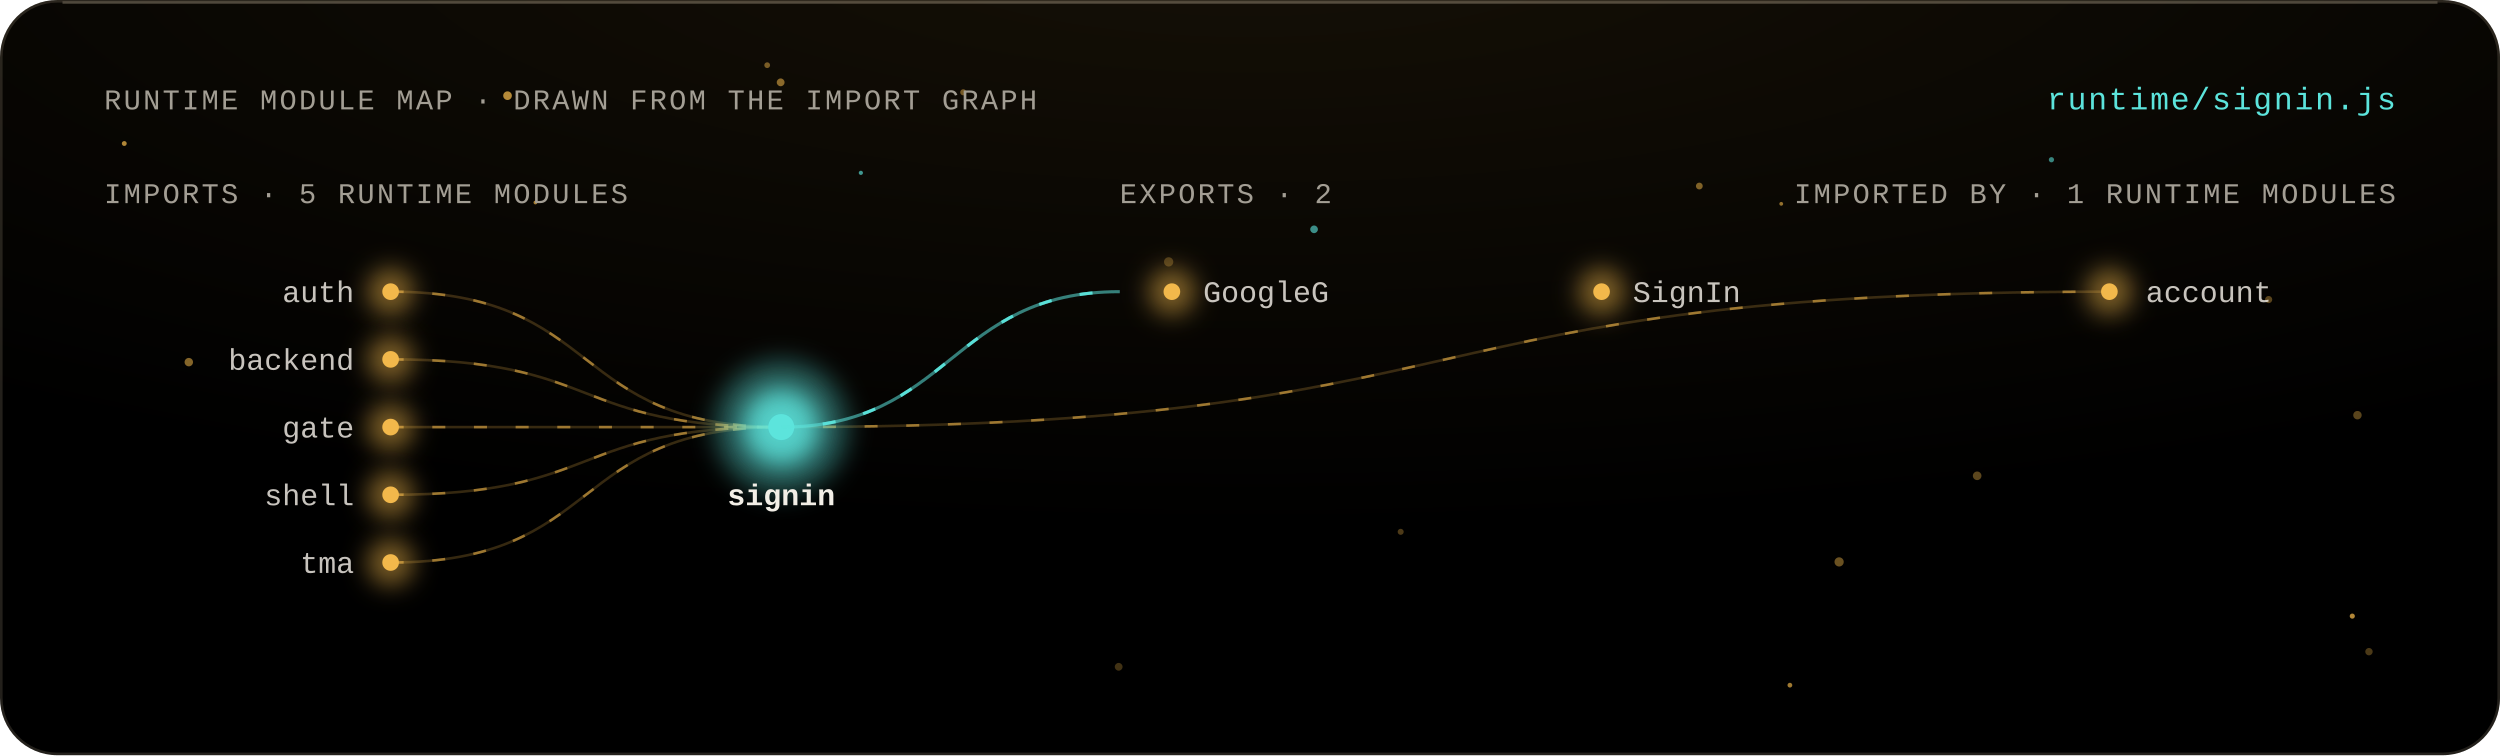
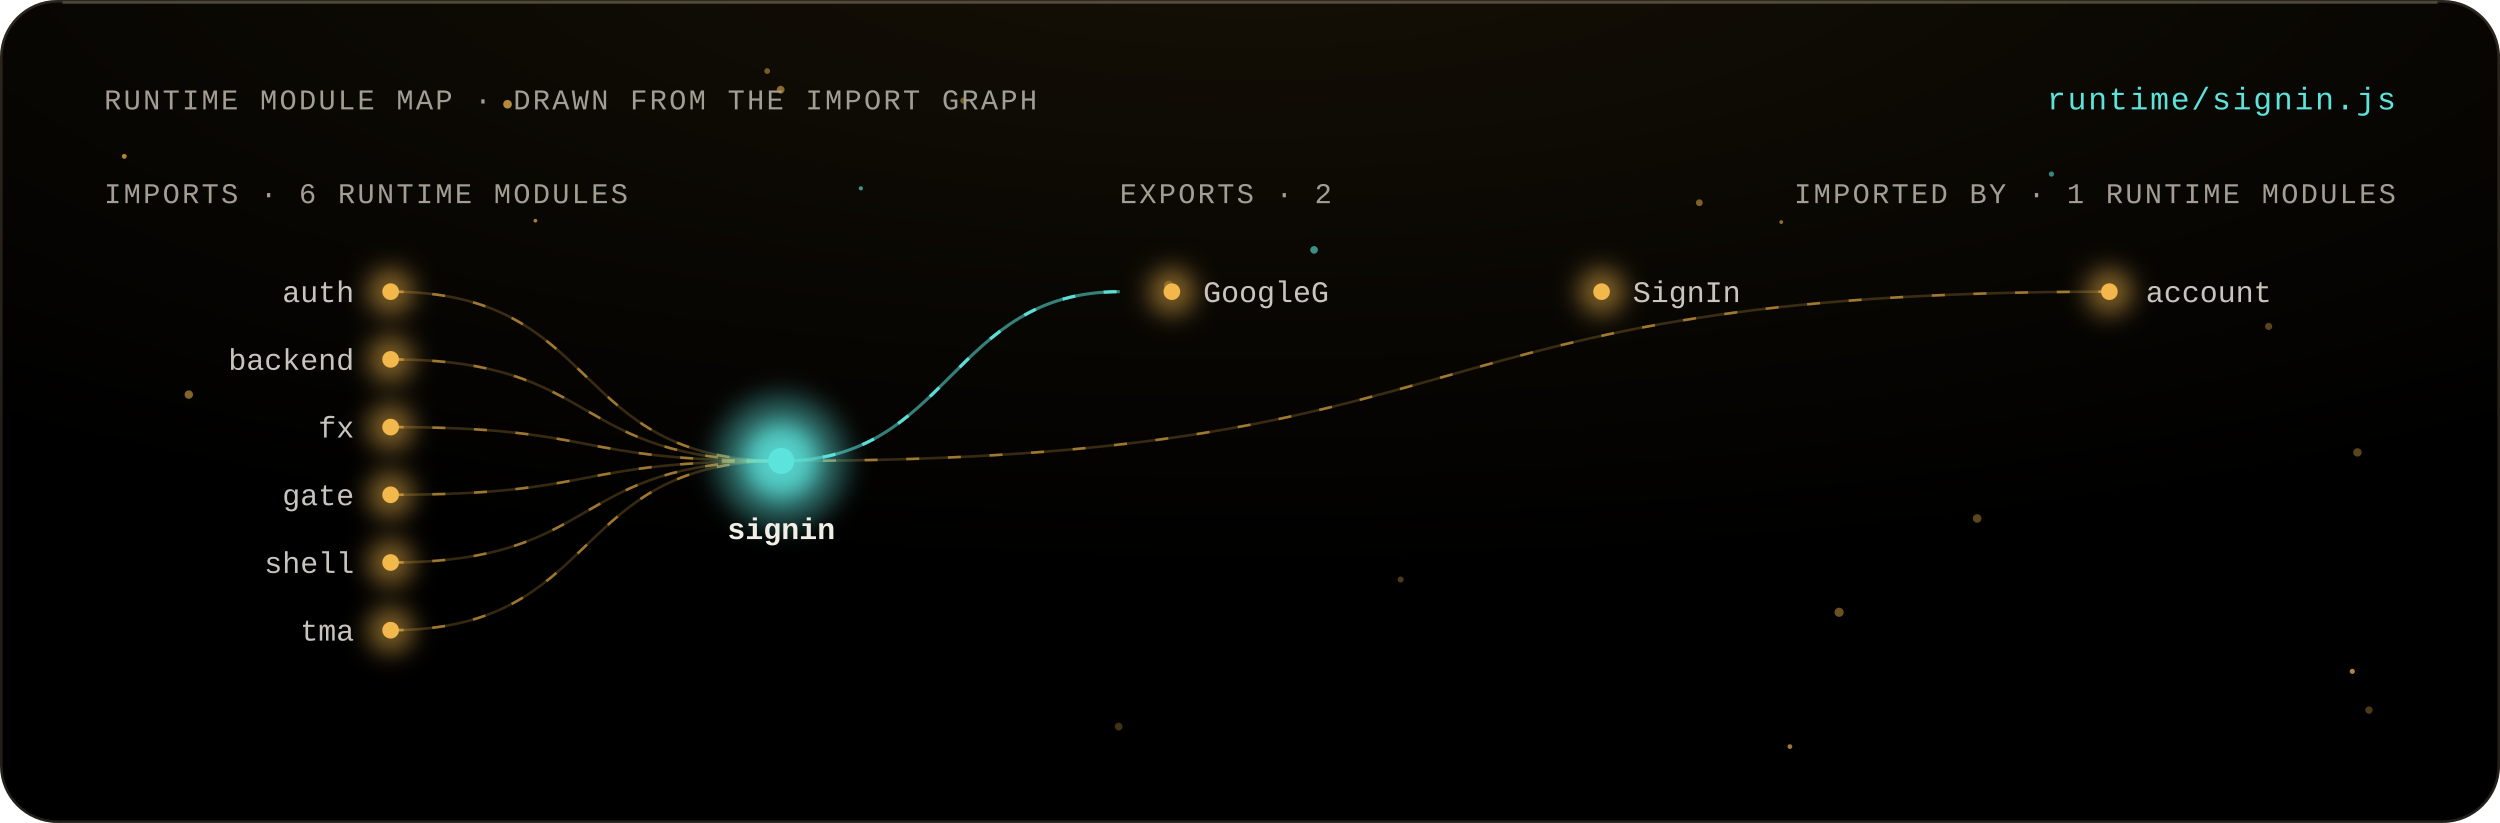
- <svg xmlns="http://www.w3.org/2000/svg" viewBox="0 0 960 290" width="960" height="290" role="img" aria-labelledby="t">
+ <svg xmlns="http://www.w3.org/2000/svg" viewBox="0 0 960 316" width="960" height="316" role="img" aria-labelledby="t">
  <style>
  text { font-family: 'Geist Mono', ui-monospace, 'Liberation Mono', Menlo, monospace; fill: #F2EEE6; }
  .m { fill: #A39E94; font-size: 11px; letter-spacing: .08em; }
  .l { font-size: 11.5px; }
  .h { font-size: 12px; fill: #5CE4DC; letter-spacing: .06em; }
  .flow { stroke-dasharray: 5 11; animation: flow 3s linear infinite; }
  @keyframes flow { to { stroke-dashoffset: -32; } }
  .breathe { animation: breathe 4.2s ease-in-out infinite; }
  @keyframes breathe { 50% { opacity: .38; } }
  .beat { animation: beat 2.6s ease-in-out infinite; transform-box: fill-box; transform-origin: center; }
  @keyframes beat { 50% { opacity: .55; transform: scale(1.35); } }
  .spin { transform-box: fill-box; transform-origin: center; animation: spin 48s linear infinite; }
  .spin-r { transform-box: fill-box; transform-origin: center; animation: spin 64s linear infinite reverse; }
  @keyframes spin { to { transform: rotate(360deg); } }
  @media (prefers-reduced-motion: reduce) { * { animation: none !important; } }
</style>
  <defs>
    <filter id="bloom" x="-80%" y="-80%" width="260%" height="260%">
      <feGaussianBlur stdDeviation="4.5" />
    </filter>
    <filter id="soft" x="-30%" y="-30%" width="160%" height="160%">
      <feGaussianBlur stdDeviation="1.4" />
    </filter>
    <radialGradient id="key" cx="50%" cy="-10%" r="80%">
      <stop offset="0" stop-color="#F2B84B" stop-opacity=".09" />
      <stop offset="1" stop-color="#F2B84B" stop-opacity="0" />
    </radialGradient>
    <linearGradient id="pair" x1="0" x2="1">
      <stop offset="0" stop-color="#F2B84B" />
      <stop offset="1" stop-color="#5CE4DC" />
    </linearGradient>
  </defs>
-   <rect width="960" height="290" rx="22" fill="#000" />
-   <rect width="960" height="290" rx="22" fill="url(#key)" />
-   <rect x=".5" y=".5" width="959" height="289" rx="21.5" fill="none" stroke="rgba(255,232,196,.14)" />
+   <rect width="960" height="316" rx="22" fill="#000" />
+   <rect width="960" height="316" rx="22" fill="url(#key)" />
+   <rect x=".5" y=".5" width="959" height="315" rx="21.5" fill="none" stroke="rgba(255,232,196,.14)" />
  <path d="M 24 1 H 936" stroke="rgba(255,238,208,.22)" stroke-width="1" />
  <g>
-     <circle cx="504.6" cy="88.06" r="1.47" fill="#5CE4DC" opacity="0.61" class="breathe" style="animation-delay:-3.41s" />
-     <circle cx="687.32" cy="263.11" r="0.92" fill="#F2B84B" opacity="0.66" class="breathe" style="animation-delay:-0.16s" />
-     <circle cx="903.28" cy="236.59" r="0.99" fill="#F2B84B" opacity="0.73" class="breathe" style="animation-delay:-1.2s" />
-     <circle cx="787.75" cy="61.34" r="1.01" fill="#5CE4DC" opacity="0.57" class="breathe" style="animation-delay:-0.52s" />
-     <circle cx="369.9" cy="35.44" r="1.18" fill="#F2B84B" opacity="0.45" class="breathe" style="animation-delay:-3.2s" />
-     <circle cx="72.5" cy="139.06" r="1.62" fill="#F2B84B" opacity="0.54" class="breathe" style="animation-delay:-0.83s" />
-     <circle cx="429.57" cy="256.05" r="1.49" fill="#F2B84B" opacity="0.27" class="breathe" style="animation-delay:-0.53s" />
-     <circle cx="537.86" cy="204.22" r="1.16" fill="#F2B84B" opacity="0.32" class="breathe" style="animation-delay:-2.25s" />
-     <circle cx="652.54" cy="71.44" r="1.31" fill="#F2B84B" opacity="0.51" class="breathe" style="animation-delay:-1.31s" />
-     <circle cx="194.89" cy="36.74" r="1.66" fill="#F2B84B" opacity="0.74" class="breathe" style="animation-delay:-0.15s" />
-     <circle cx="299.77" cy="31.62" r="1.5" fill="#F2B84B" opacity="0.55" class="breathe" style="animation-delay:-0.89s" />
-     <circle cx="684" cy="78.27" r="0.73" fill="#F2B84B" opacity="0.59" class="breathe" style="animation-delay:-0.03s" />
-     <circle cx="909.68" cy="250.24" r="1.42" fill="#F2B84B" opacity="0.31" class="breathe" style="animation-delay:-2.81s" />
-     <circle cx="330.57" cy="66.37" r="0.81" fill="#5CE4DC" opacity="0.65" class="breathe" style="animation-delay:-2.31s" />
-     <circle cx="871.16" cy="115.03" r="1.38" fill="#F2B84B" opacity="0.36" class="breathe" style="animation-delay:-0.94s" />
-     <circle cx="706.22" cy="215.77" r="1.77" fill="#F2B84B" opacity="0.44" class="breathe" style="animation-delay:-2.05s" />
-     <circle cx="448.76" cy="100.56" r="1.78" fill="#F2B84B" opacity="0.28" class="breathe" style="animation-delay:-1.15s" />
-     <circle cx="47.72" cy="55.11" r="0.94" fill="#F2B84B" opacity="0.72" class="breathe" style="animation-delay:-3s" />
-     <circle cx="905.26" cy="159.43" r="1.62" fill="#F2B84B" opacity="0.37" class="breathe" style="animation-delay:-3.91s" />
-     <circle cx="759.23" cy="182.71" r="1.65" fill="#F2B84B" opacity="0.38" class="breathe" style="animation-delay:-1.74s" />
-     <circle cx="294.6" cy="25.03" r="1.11" fill="#F2B84B" opacity="0.47" class="breathe" style="animation-delay:-3.54s" />
-     <circle cx="205.59" cy="77.77" r="0.72" fill="#F2B84B" opacity="0.68" class="breathe" style="animation-delay:-1.09s" />
+     <circle cx="504.6" cy="95.95" r="1.47" fill="#5CE4DC" opacity="0.61" class="breathe" style="animation-delay:-3.41s" />
+     <circle cx="687.32" cy="286.7" r="0.92" fill="#F2B84B" opacity="0.66" class="breathe" style="animation-delay:-0.16s" />
+     <circle cx="903.28" cy="257.8" r="0.99" fill="#F2B84B" opacity="0.73" class="breathe" style="animation-delay:-1.2s" />
+     <circle cx="787.75" cy="66.84" r="1.01" fill="#5CE4DC" opacity="0.57" class="breathe" style="animation-delay:-0.52s" />
+     <circle cx="369.9" cy="38.62" r="1.18" fill="#F2B84B" opacity="0.45" class="breathe" style="animation-delay:-3.2s" />
+     <circle cx="72.5" cy="151.52" r="1.62" fill="#F2B84B" opacity="0.54" class="breathe" style="animation-delay:-0.83s" />
+     <circle cx="429.57" cy="279.01" r="1.49" fill="#F2B84B" opacity="0.27" class="breathe" style="animation-delay:-0.53s" />
+     <circle cx="537.86" cy="222.53" r="1.16" fill="#F2B84B" opacity="0.32" class="breathe" style="animation-delay:-2.25s" />
+     <circle cx="652.54" cy="77.85" r="1.31" fill="#F2B84B" opacity="0.51" class="breathe" style="animation-delay:-1.31s" />
+     <circle cx="194.89" cy="40.03" r="1.66" fill="#F2B84B" opacity="0.74" class="breathe" style="animation-delay:-0.15s" />
+     <circle cx="299.77" cy="34.45" r="1.5" fill="#F2B84B" opacity="0.55" class="breathe" style="animation-delay:-0.89s" />
+     <circle cx="684" cy="85.28" r="0.73" fill="#F2B84B" opacity="0.59" class="breathe" style="animation-delay:-0.03s" />
+     <circle cx="909.68" cy="272.68" r="1.42" fill="#F2B84B" opacity="0.31" class="breathe" style="animation-delay:-2.81s" />
+     <circle cx="330.57" cy="72.32" r="0.81" fill="#5CE4DC" opacity="0.65" class="breathe" style="animation-delay:-2.31s" />
+     <circle cx="871.16" cy="125.34" r="1.38" fill="#F2B84B" opacity="0.36" class="breathe" style="animation-delay:-0.94s" />
+     <circle cx="706.22" cy="235.12" r="1.77" fill="#F2B84B" opacity="0.44" class="breathe" style="animation-delay:-2.05s" />
+     <circle cx="448.76" cy="109.57" r="1.78" fill="#F2B84B" opacity="0.28" class="breathe" style="animation-delay:-1.15s" />
+     <circle cx="47.72" cy="60.05" r="0.94" fill="#F2B84B" opacity="0.72" class="breathe" style="animation-delay:-3s" />
+     <circle cx="905.26" cy="173.72" r="1.62" fill="#F2B84B" opacity="0.37" class="breathe" style="animation-delay:-3.91s" />
+     <circle cx="759.23" cy="199.09" r="1.65" fill="#F2B84B" opacity="0.38" class="breathe" style="animation-delay:-1.74s" />
+     <circle cx="294.6" cy="27.28" r="1.11" fill="#F2B84B" opacity="0.47" class="breathe" style="animation-delay:-3.54s" />
+     <circle cx="205.59" cy="84.75" r="0.72" fill="#F2B84B" opacity="0.68" class="breathe" style="animation-delay:-1.09s" />
  </g>
  <text x="40" y="42" class="m" text-anchor="start">RUNTIME MODULE MAP · DRAWN FROM THE IMPORT GRAPH</text>
  <text x="920" y="42" class="h" text-anchor="end">runtime/signin.js</text>
-   <text x="40" y="78" class="m" text-anchor="start">IMPORTS · 5 RUNTIME MODULES</text>
+   <text x="40" y="78" class="m" text-anchor="start">IMPORTS · 6 RUNTIME MODULES</text>
  <text x="430" y="78" class="m" text-anchor="start">EXPORTS · 2</text>
  <text x="920" y="78" class="m" text-anchor="end">IMPORTED BY · 1 RUNTIME MODULES</text>
-   <path d="M 150 112 C 232.5 112, 217.5 164, 300 164" fill="none" stroke="#F2B84B" stroke-opacity="0.22" stroke-width="1" />
-   <path d="M 150 112 C 232.5 112, 217.5 164, 300 164" fill="none" stroke="#F2B84B" stroke-opacity="0.55" stroke-width="1" class="flow" />
+   <path d="M 150 112 C 232.5 112, 217.5 177, 300 177" fill="none" stroke="#F2B84B" stroke-opacity="0.22" stroke-width="1" />
+   <path d="M 150 112 C 232.5 112, 217.5 177, 300 177" fill="none" stroke="#F2B84B" stroke-opacity="0.55" stroke-width="1" class="flow" />
  <g>
    <circle cx="150" cy="112" r="9" fill="#F2B84B" opacity="0.5" filter="url(#bloom)" class="breathe" style="animation-delay:-0.18s" />
    <circle cx="150" cy="112" r="3.2" fill="#F2B84B" />
  </g>
  <text x="136" y="116" class="l" text-anchor="end" fill="#F2EEE6" fill-opacity=".82">auth</text>
-   <path d="M 150 138 C 232.5 138, 217.5 164, 300 164" fill="none" stroke="#F2B84B" stroke-opacity="0.22" stroke-width="1" />
-   <path d="M 150 138 C 232.5 138, 217.5 164, 300 164" fill="none" stroke="#F2B84B" stroke-opacity="0.55" stroke-width="1" class="flow" />
+   <path d="M 150 138 C 232.5 138, 217.5 177, 300 177" fill="none" stroke="#F2B84B" stroke-opacity="0.22" stroke-width="1" />
+   <path d="M 150 138 C 232.5 138, 217.5 177, 300 177" fill="none" stroke="#F2B84B" stroke-opacity="0.55" stroke-width="1" class="flow" />
  <g>
    <circle cx="150" cy="138" r="9" fill="#F2B84B" opacity="0.5" filter="url(#bloom)" class="breathe" style="animation-delay:-2.78s" />
    <circle cx="150" cy="138" r="3.2" fill="#F2B84B" />
  </g>
  <text x="136" y="142" class="l" text-anchor="end" fill="#F2EEE6" fill-opacity=".82">backend</text>
-   <path d="M 150 164 C 232.5 164, 217.5 164, 300 164" fill="none" stroke="#F2B84B" stroke-opacity="0.22" stroke-width="1" />
-   <path d="M 150 164 C 232.5 164, 217.5 164, 300 164" fill="none" stroke="#F2B84B" stroke-opacity="0.55" stroke-width="1" class="flow" />
+   <path d="M 150 164 C 232.5 164, 217.5 177, 300 177" fill="none" stroke="#F2B84B" stroke-opacity="0.22" stroke-width="1" />
+   <path d="M 150 164 C 232.5 164, 217.5 177, 300 177" fill="none" stroke="#F2B84B" stroke-opacity="0.55" stroke-width="1" class="flow" />
  <g>
    <circle cx="150" cy="164" r="9" fill="#F2B84B" opacity="0.5" filter="url(#bloom)" class="breathe" style="animation-delay:-2.1s" />
    <circle cx="150" cy="164" r="3.2" fill="#F2B84B" />
  </g>
-   <text x="136" y="168" class="l" text-anchor="end" fill="#F2EEE6" fill-opacity=".82">gate</text>
-   <path d="M 150 190 C 232.5 190, 217.5 164, 300 164" fill="none" stroke="#F2B84B" stroke-opacity="0.22" stroke-width="1" />
-   <path d="M 150 190 C 232.5 190, 217.5 164, 300 164" fill="none" stroke="#F2B84B" stroke-opacity="0.55" stroke-width="1" class="flow" />
+   <text x="136" y="168" class="l" text-anchor="end" fill="#F2EEE6" fill-opacity=".82">fx</text>
+   <path d="M 150 190 C 232.5 190, 217.5 177, 300 177" fill="none" stroke="#F2B84B" stroke-opacity="0.22" stroke-width="1" />
+   <path d="M 150 190 C 232.5 190, 217.5 177, 300 177" fill="none" stroke="#F2B84B" stroke-opacity="0.55" stroke-width="1" class="flow" />
  <g>
    <circle cx="150" cy="190" r="9" fill="#F2B84B" opacity="0.5" filter="url(#bloom)" class="breathe" style="animation-delay:-1.21s" />
    <circle cx="150" cy="190" r="3.2" fill="#F2B84B" />
  </g>
-   <text x="136" y="194" class="l" text-anchor="end" fill="#F2EEE6" fill-opacity=".82">shell</text>
-   <path d="M 150 216 C 232.5 216, 217.5 164, 300 164" fill="none" stroke="#F2B84B" stroke-opacity="0.22" stroke-width="1" />
-   <path d="M 150 216 C 232.5 216, 217.5 164, 300 164" fill="none" stroke="#F2B84B" stroke-opacity="0.55" stroke-width="1" class="flow" />
+   <text x="136" y="194" class="l" text-anchor="end" fill="#F2EEE6" fill-opacity=".82">gate</text>
+   <path d="M 150 216 C 232.5 216, 217.5 177, 300 177" fill="none" stroke="#F2B84B" stroke-opacity="0.22" stroke-width="1" />
+   <path d="M 150 216 C 232.5 216, 217.5 177, 300 177" fill="none" stroke="#F2B84B" stroke-opacity="0.55" stroke-width="1" class="flow" />
  <g>
    <circle cx="150" cy="216" r="9" fill="#F2B84B" opacity="0.5" filter="url(#bloom)" class="breathe" style="animation-delay:-2.9s" />
    <circle cx="150" cy="216" r="3.2" fill="#F2B84B" />
  </g>
-   <text x="136" y="220" class="l" text-anchor="end" fill="#F2EEE6" fill-opacity=".82">tma</text>
-   <path d="M 300 164 C 580.5 164, 529.5 112, 810 112" fill="none" stroke="#F2B84B" stroke-opacity="0.22" stroke-width="1" />
-   <path d="M 300 164 C 580.5 164, 529.5 112, 810 112" fill="none" stroke="#F2B84B" stroke-opacity="0.55" stroke-width="1" class="flow" />
+   <text x="136" y="220" class="l" text-anchor="end" fill="#F2EEE6" fill-opacity=".82">shell</text>
+   <path d="M 150 242 C 232.5 242, 217.5 177, 300 177" fill="none" stroke="#F2B84B" stroke-opacity="0.22" stroke-width="1" />
+   <path d="M 150 242 C 232.5 242, 217.5 177, 300 177" fill="none" stroke="#F2B84B" stroke-opacity="0.55" stroke-width="1" class="flow" />
  <g>
-     <circle cx="810" cy="112" r="9" fill="#F2B84B" opacity="0.5" filter="url(#bloom)" class="breathe" style="animation-delay:-3.25s" />
+     <circle cx="150" cy="242" r="9" fill="#F2B84B" opacity="0.5" filter="url(#bloom)" class="breathe" style="animation-delay:-3.25s" />
+     <circle cx="150" cy="242" r="3.2" fill="#F2B84B" />
+   </g>
+   <text x="136" y="246" class="l" text-anchor="end" fill="#F2EEE6" fill-opacity=".82">tma</text>
+   <path d="M 300 177 C 580.5 177, 529.5 112, 810 112" fill="none" stroke="#F2B84B" stroke-opacity="0.22" stroke-width="1" />
+   <path d="M 300 177 C 580.5 177, 529.5 112, 810 112" fill="none" stroke="#F2B84B" stroke-opacity="0.55" stroke-width="1" class="flow" />
+   <g>
+     <circle cx="810" cy="112" r="9" fill="#F2B84B" opacity="0.5" filter="url(#bloom)" class="breathe" style="animation-delay:-1.87s" />
    <circle cx="810" cy="112" r="3.2" fill="#F2B84B" />
  </g>
  <text x="824" y="116" class="l" text-anchor="start" fill="#F2EEE6" fill-opacity=".82">account</text>
-   <circle cx="300" cy="164" r="26" fill="#5CE4DC" opacity=".35" filter="url(#bloom)" class="beat" />
+   <circle cx="300" cy="177" r="26" fill="#5CE4DC" opacity=".35" filter="url(#bloom)" class="beat" />
  <g>
-     <circle cx="300" cy="164" r="15" fill="#5CE4DC" opacity="0.85" filter="url(#bloom)" class="beat" style="animation-delay:-0s" />
-     <circle cx="300" cy="164" r="5" fill="#5CE4DC" />
+     <circle cx="300" cy="177" r="15" fill="#5CE4DC" opacity="0.85" filter="url(#bloom)" class="beat" style="animation-delay:-0s" />
+     <circle cx="300" cy="177" r="5" fill="#5CE4DC" />
  </g>
-   <text x="300" y="194" class="l" text-anchor="middle" fill="#5CE4DC" font-weight="700" font-size="13">signin</text>
-   <path d="M 300 164 C 365 164, 365 112, 430 112" fill="none" stroke="#5CE4DC" stroke-opacity="0.55" stroke-width="1.2" />
-   <path d="M 300 164 C 365 164, 365 112, 430 112" fill="none" stroke="#5CE4DC" stroke-opacity="0.95" stroke-width="1.2" class="flow" />
+   <text x="300" y="207" class="l" text-anchor="middle" fill="#5CE4DC" font-weight="700" font-size="13">signin</text>
+   <path d="M 300 177 C 365 177, 365 112, 430 112" fill="none" stroke="#5CE4DC" stroke-opacity="0.55" stroke-width="1.2" />
+   <path d="M 300 177 C 365 177, 365 112, 430 112" fill="none" stroke="#5CE4DC" stroke-opacity="0.95" stroke-width="1.2" class="flow" />
  <g>
-     <circle cx="450" cy="112" r="9" fill="#F2B84B" opacity="0.5" filter="url(#bloom)" class="breathe" style="animation-delay:-1.87s" />
+     <circle cx="450" cy="112" r="9" fill="#F2B84B" opacity="0.5" filter="url(#bloom)" class="breathe" style="animation-delay:-0.79s" />
    <circle cx="450" cy="112" r="3.2" fill="#F2B84B" />
  </g>
  <text x="462" y="116" class="l" text-anchor="start" fill="#F2EEE6" fill-opacity=".82">GoogleG</text>
  <g>
-     <circle cx="615" cy="112" r="9" fill="#F2B84B" opacity="0.5" filter="url(#bloom)" class="breathe" style="animation-delay:-0.79s" />
+     <circle cx="615" cy="112" r="9" fill="#F2B84B" opacity="0.5" filter="url(#bloom)" class="breathe" style="animation-delay:-2.86s" />
    <circle cx="615" cy="112" r="3.2" fill="#F2B84B" />
  </g>
  <text x="627" y="116" class="l" text-anchor="start" fill="#F2EEE6" fill-opacity=".82">SignIn</text>
</svg>
